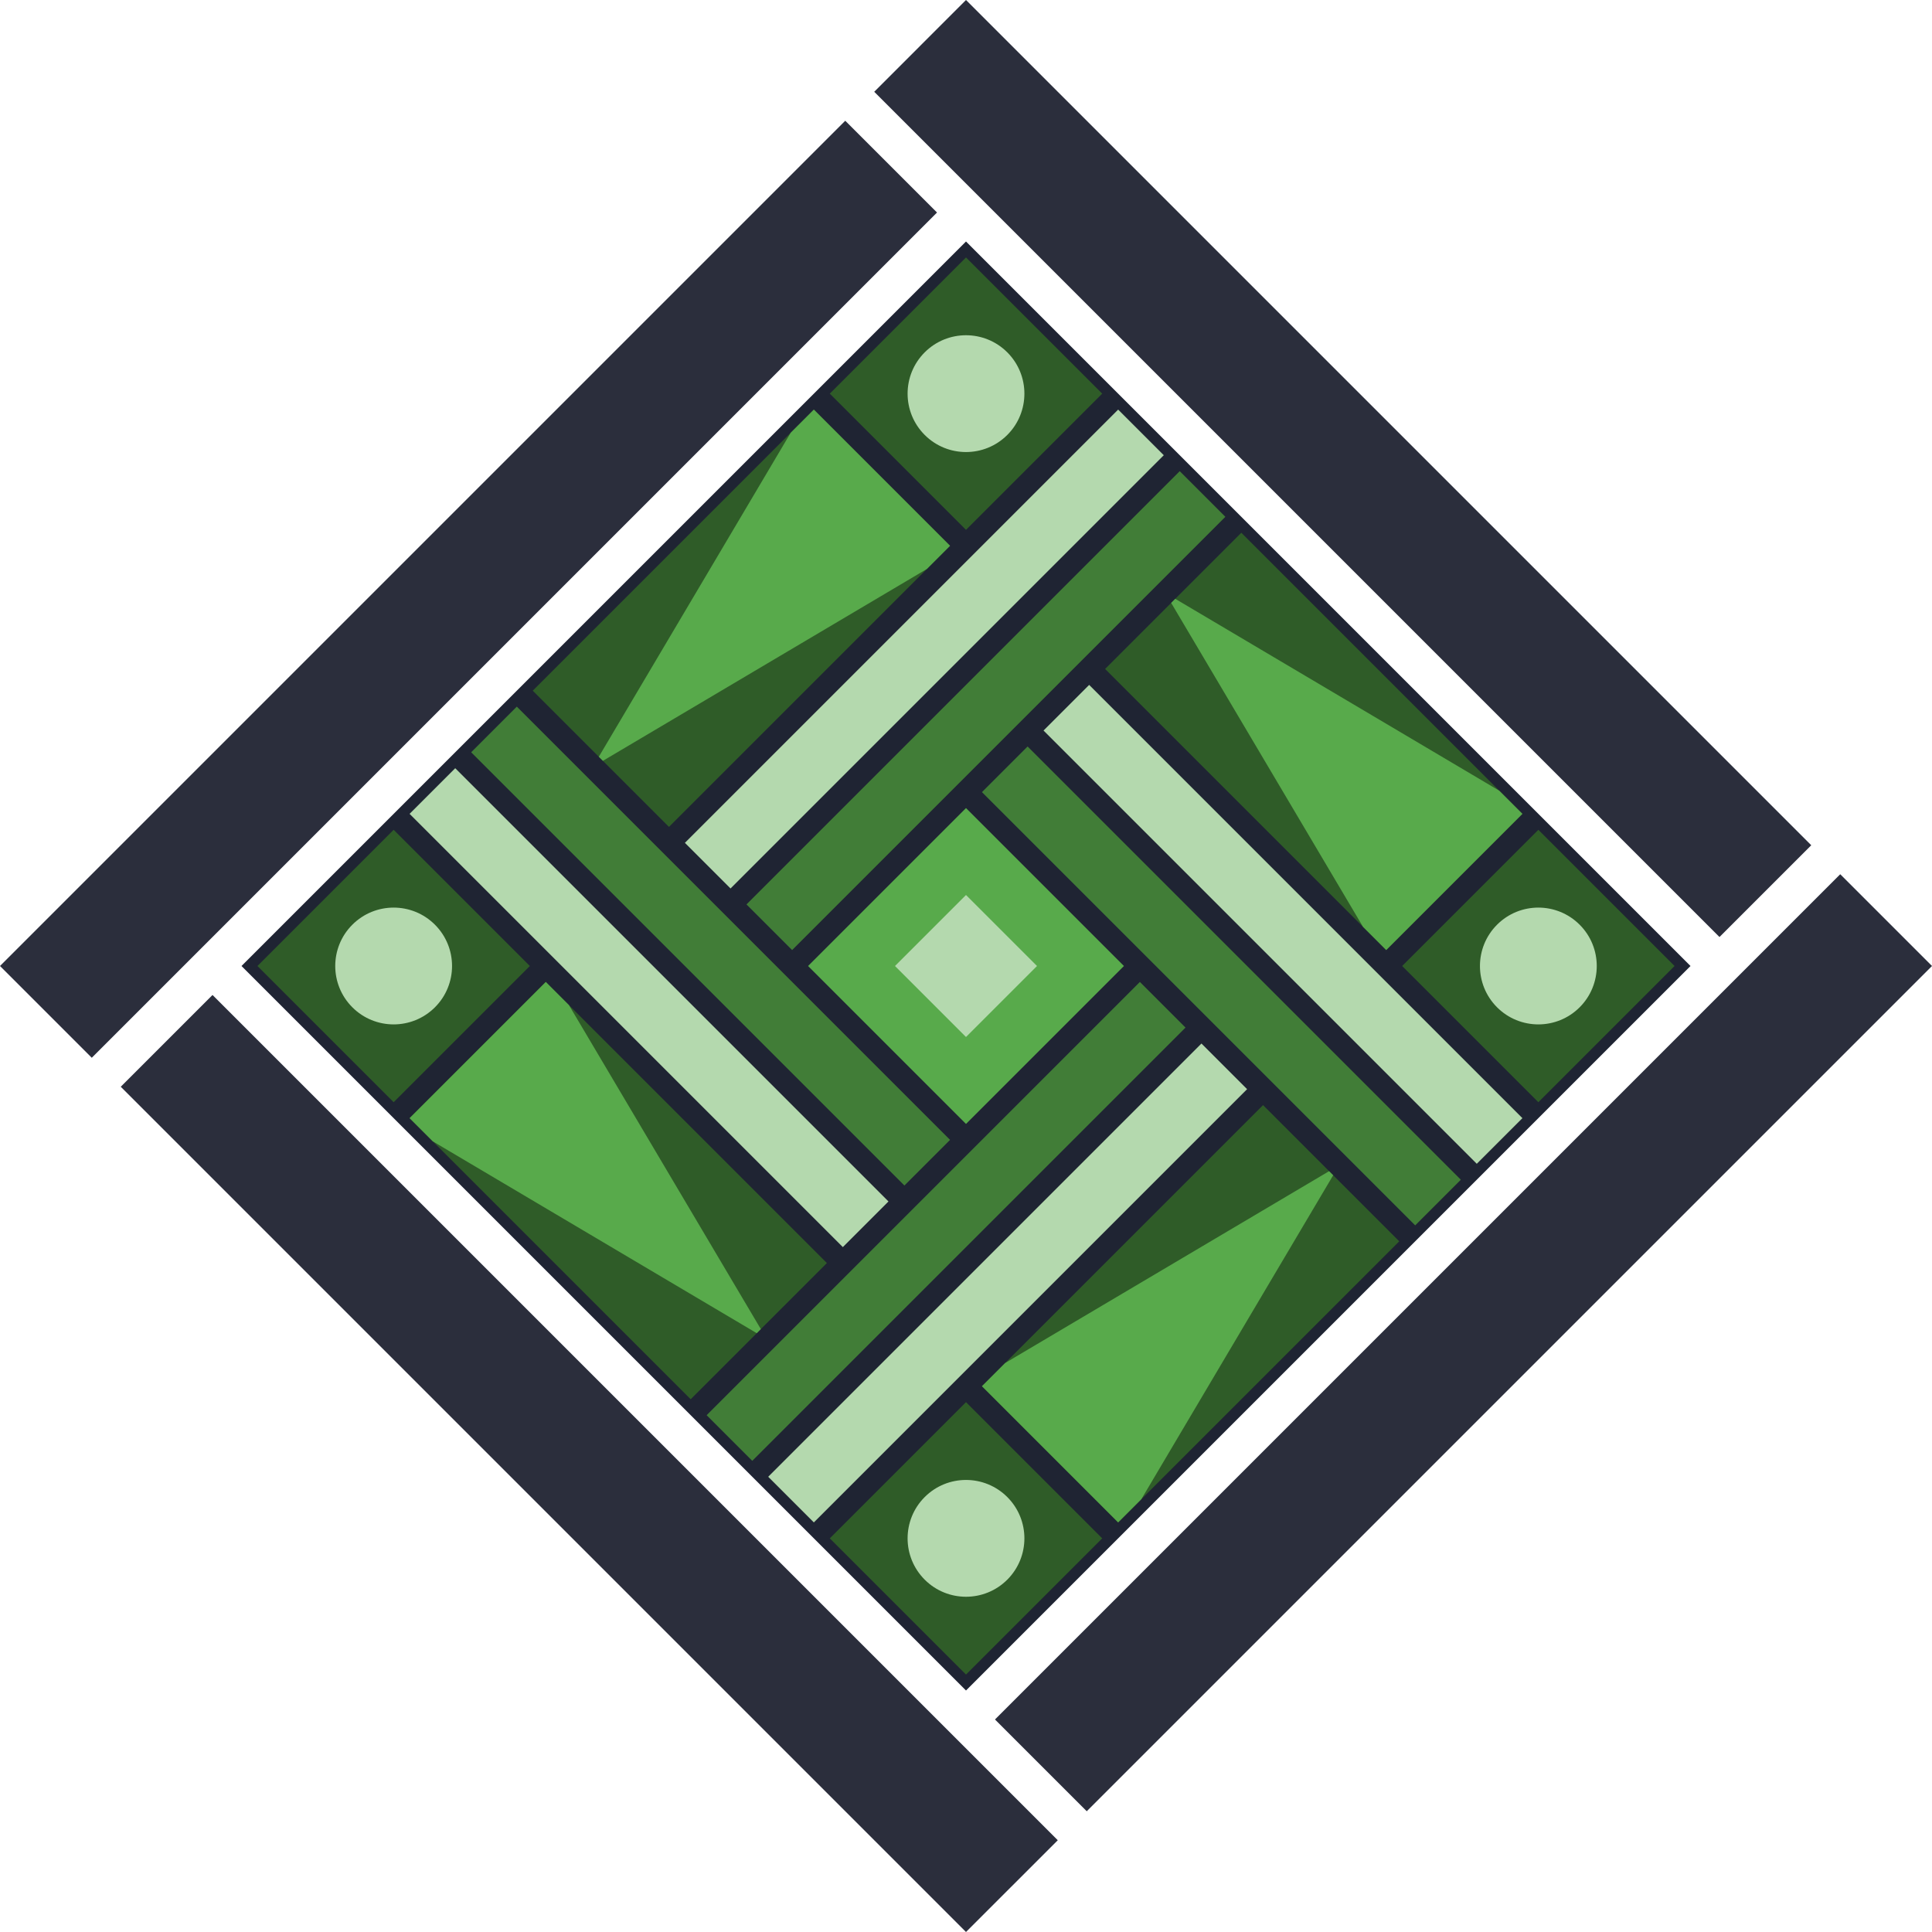
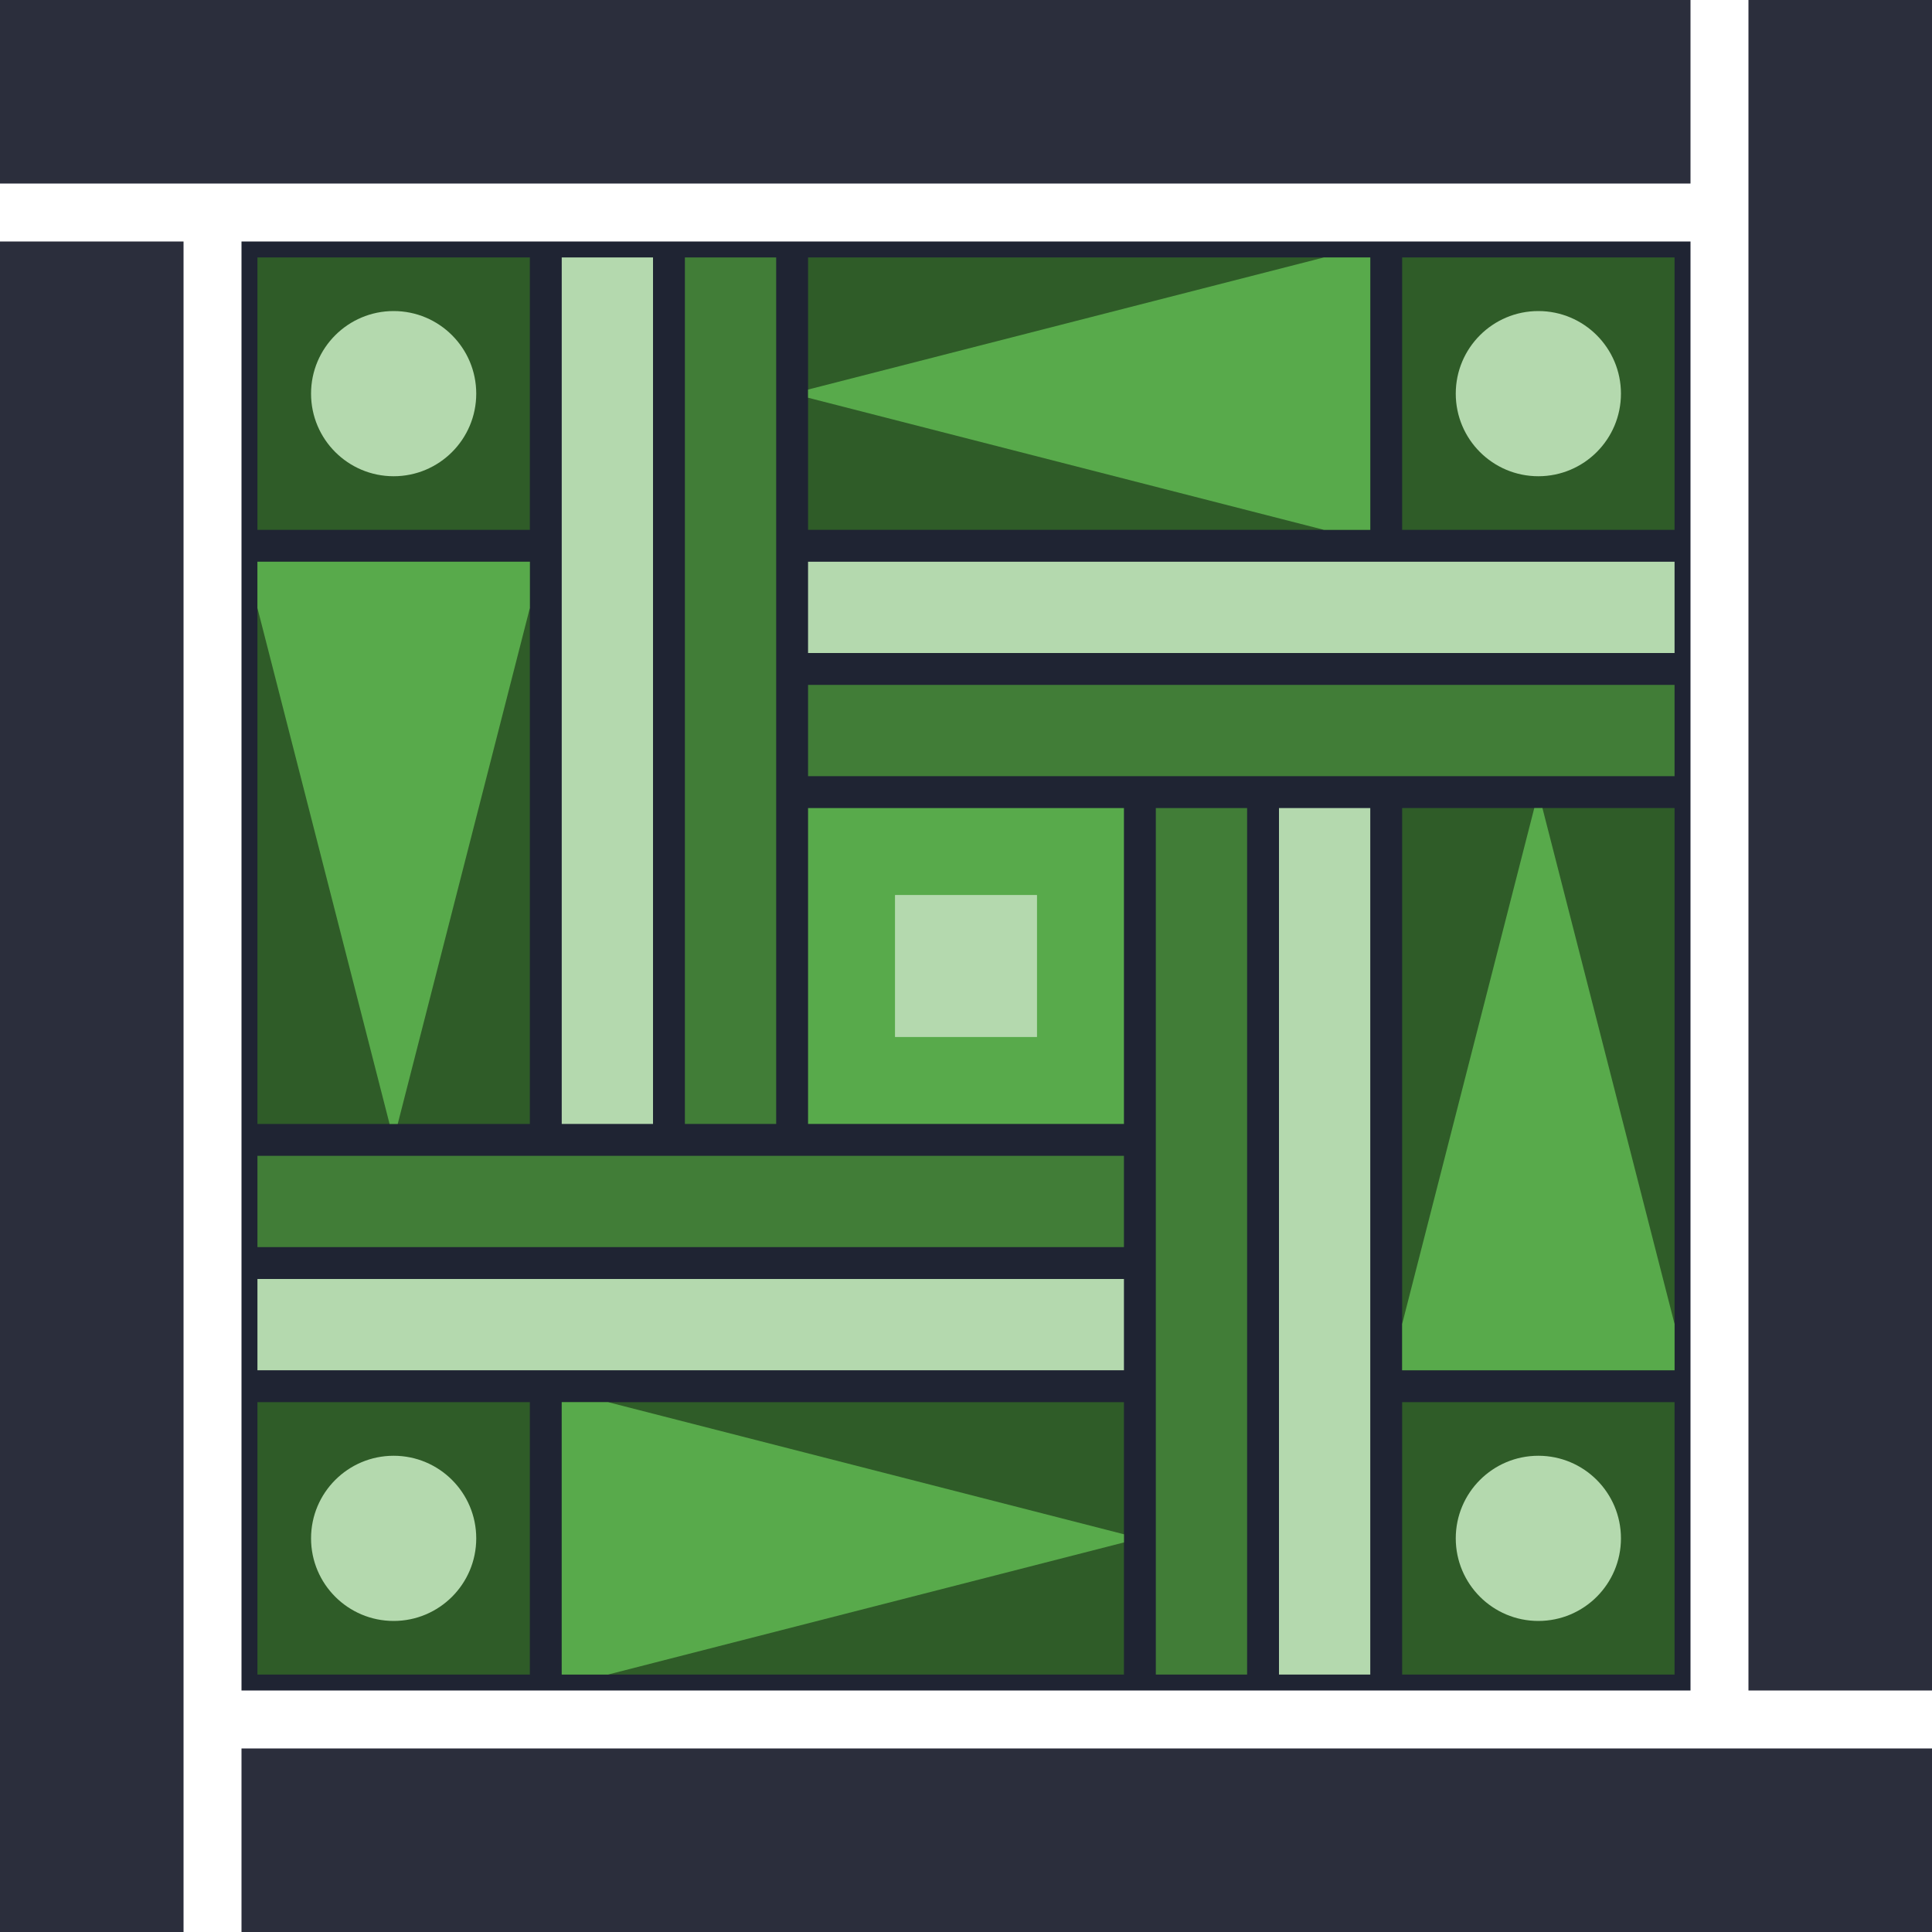
<svg xmlns="http://www.w3.org/2000/svg" viewBox="0 0 512 512" width="512" height="512">
-   <g transform="translate(-34.90909 -34.90909) scale(1.136364)">
-     <g transform="rotate(45 256.000 256.000)">
-       <rect x="96.703" y="96.703" width="278.770" height="30.266" fill="#2b2e3c" />
-       <rect x="385.031" y="96.703" width="30.266" height="278.770" fill="#2b2e3c" />
-       <rect x="136.527" y="385.031" width="278.770" height="30.266" fill="#2b2e3c" />
-       <rect x="96.703" y="136.527" width="30.266" height="278.770" fill="#2b2e3c" />
-       <g transform="translate(136.527 136.527) scale(238.9455)">
-         <defs>
-           <clipPath id="Gmt">
-             <rect x="0.221" y="0.801" width="0.388" height="0.188" />
-           </clipPath>
-         </defs>
-         <rect width="1" height="1" fill="#1f2433" />
-         <g transform="rotate(0 0.5 0.5)">
-           <rect x="0.011" y="0.631" width="0.598" height="0.063" rx="0" fill="#417d37" />
-           <rect x="0.011" y="0.716" width="0.598" height="0.063" rx="0" fill="#b4d9ae" />
-           <rect x="0.011" y="0.801" width="0.188" height="0.188" rx="0" fill="#2f5c28" />
-           <circle cx="0.105" cy="0.895" r="0.057" fill="#b4d9ae" />
-           <g clip-path="url(#Gmt)">
-             <rect x="0.21" y="0.79" width="0.41" height="0.21" fill="#2f5c28" />
-             <path d="M0.21,0.79 L0.62,0.895 L0.21,1 Z" fill="#58aa4b" />
-           </g>
+   <g>
+     <rect x="0.000" y="0.000" width="448.000" height="48.640" fill="#2b2e3c" />
+     <rect x="463.360" y="0.000" width="48.640" height="448.000" fill="#2b2e3c" />
+     <rect x="64.000" y="463.360" width="448.000" height="48.640" fill="#2b2e3c" />
+     <rect x="0.000" y="64.000" width="48.640" height="448.000" fill="#2b2e3c" />
+     <g transform="translate(64.000 64.000) scale(384)">
+       <defs>
+         <clipPath id="fvt">
+           <rect x="0.221" y="0.801" width="0.388" height="0.188" />
+         </clipPath>
+       </defs>
+       <rect width="1" height="1" fill="#1f2433" />
+       <g transform="rotate(0 0.5 0.5)">
+         <rect x="0.011" y="0.631" width="0.598" height="0.063" rx="0" fill="#417d37" />
+         <rect x="0.011" y="0.716" width="0.598" height="0.063" rx="0" fill="#b4d9ae" />
+         <rect x="0.011" y="0.801" width="0.188" height="0.188" rx="0" fill="#2f5c28" />
+         <circle cx="0.105" cy="0.895" r="0.057" fill="#b4d9ae" />
+         <g clip-path="url(#fvt)">
+           <rect x="0.21" y="0.79" width="0.41" height="0.21" fill="#2f5c28" />
+           <path d="M0.21,0.79 L0.62,0.895 L0.21,1 Z" fill="#58aa4b" />
        </g>
-         <g transform="rotate(90 0.5 0.5)">
-           <rect x="0.011" y="0.631" width="0.598" height="0.063" rx="0" fill="#417d37" />
-           <rect x="0.011" y="0.716" width="0.598" height="0.063" rx="0" fill="#b4d9ae" />
-           <rect x="0.011" y="0.801" width="0.188" height="0.188" rx="0" fill="#2f5c28" />
-           <circle cx="0.105" cy="0.895" r="0.057" fill="#b4d9ae" />
-           <g clip-path="url(#Gmt)">
-             <rect x="0.21" y="0.79" width="0.41" height="0.21" fill="#2f5c28" />
-             <path d="M0.21,0.79 L0.62,0.895 L0.21,1 Z" fill="#58aa4b" />
-           </g>
+       </g>
+       <g transform="rotate(90 0.5 0.5)">
+         <rect x="0.011" y="0.631" width="0.598" height="0.063" rx="0" fill="#417d37" />
+         <rect x="0.011" y="0.716" width="0.598" height="0.063" rx="0" fill="#b4d9ae" />
+         <rect x="0.011" y="0.801" width="0.188" height="0.188" rx="0" fill="#2f5c28" />
+         <circle cx="0.105" cy="0.895" r="0.057" fill="#b4d9ae" />
+         <g clip-path="url(#fvt)">
+           <rect x="0.21" y="0.79" width="0.41" height="0.21" fill="#2f5c28" />
+           <path d="M0.21,0.79 L0.62,0.895 L0.21,1 Z" fill="#58aa4b" />
        </g>
-         <g transform="rotate(180 0.5 0.5)">
-           <rect x="0.011" y="0.631" width="0.598" height="0.063" rx="0" fill="#417d37" />
-           <rect x="0.011" y="0.716" width="0.598" height="0.063" rx="0" fill="#b4d9ae" />
-           <rect x="0.011" y="0.801" width="0.188" height="0.188" rx="0" fill="#2f5c28" />
-           <circle cx="0.105" cy="0.895" r="0.057" fill="#b4d9ae" />
-           <g clip-path="url(#Gmt)">
-             <rect x="0.21" y="0.79" width="0.41" height="0.21" fill="#2f5c28" />
-             <path d="M0.21,0.79 L0.62,0.895 L0.21,1 Z" fill="#58aa4b" />
-           </g>
+       </g>
+       <g transform="rotate(180 0.5 0.5)">
+         <rect x="0.011" y="0.631" width="0.598" height="0.063" rx="0" fill="#417d37" />
+         <rect x="0.011" y="0.716" width="0.598" height="0.063" rx="0" fill="#b4d9ae" />
+         <rect x="0.011" y="0.801" width="0.188" height="0.188" rx="0" fill="#2f5c28" />
+         <circle cx="0.105" cy="0.895" r="0.057" fill="#b4d9ae" />
+         <g clip-path="url(#fvt)">
+           <rect x="0.21" y="0.79" width="0.41" height="0.21" fill="#2f5c28" />
+           <path d="M0.21,0.79 L0.62,0.895 L0.21,1 Z" fill="#58aa4b" />
        </g>
-         <g transform="rotate(270 0.5 0.5)">
-           <rect x="0.011" y="0.631" width="0.598" height="0.063" rx="0" fill="#417d37" />
-           <rect x="0.011" y="0.716" width="0.598" height="0.063" rx="0" fill="#b4d9ae" />
-           <rect x="0.011" y="0.801" width="0.188" height="0.188" rx="0" fill="#2f5c28" />
-           <circle cx="0.105" cy="0.895" r="0.057" fill="#b4d9ae" />
-           <g clip-path="url(#Gmt)">
-             <rect x="0.21" y="0.79" width="0.41" height="0.21" fill="#2f5c28" />
-             <path d="M0.21,0.79 L0.62,0.895 L0.21,1 Z" fill="#58aa4b" />
-           </g>
+       </g>
+       <g transform="rotate(270 0.5 0.5)">
+         <rect x="0.011" y="0.631" width="0.598" height="0.063" rx="0" fill="#417d37" />
+         <rect x="0.011" y="0.716" width="0.598" height="0.063" rx="0" fill="#b4d9ae" />
+         <rect x="0.011" y="0.801" width="0.188" height="0.188" rx="0" fill="#2f5c28" />
+         <circle cx="0.105" cy="0.895" r="0.057" fill="#b4d9ae" />
+         <g clip-path="url(#fvt)">
+           <rect x="0.21" y="0.79" width="0.41" height="0.21" fill="#2f5c28" />
+           <path d="M0.21,0.79 L0.62,0.895 L0.21,1 Z" fill="#58aa4b" />
        </g>
-         <rect x="0.391" y="0.391" width="0.218" height="0.218" rx="0" fill="#58aa4b" />
-         <rect x="0.451" y="0.451" width="0.098" height="0.098" rx="0" fill="#b4d9ae" />
      </g>
+       <rect x="0.391" y="0.391" width="0.218" height="0.218" rx="0" fill="#58aa4b" />
+       <rect x="0.451" y="0.451" width="0.098" height="0.098" rx="0" fill="#b4d9ae" />
    </g>
  </g>
</svg>
